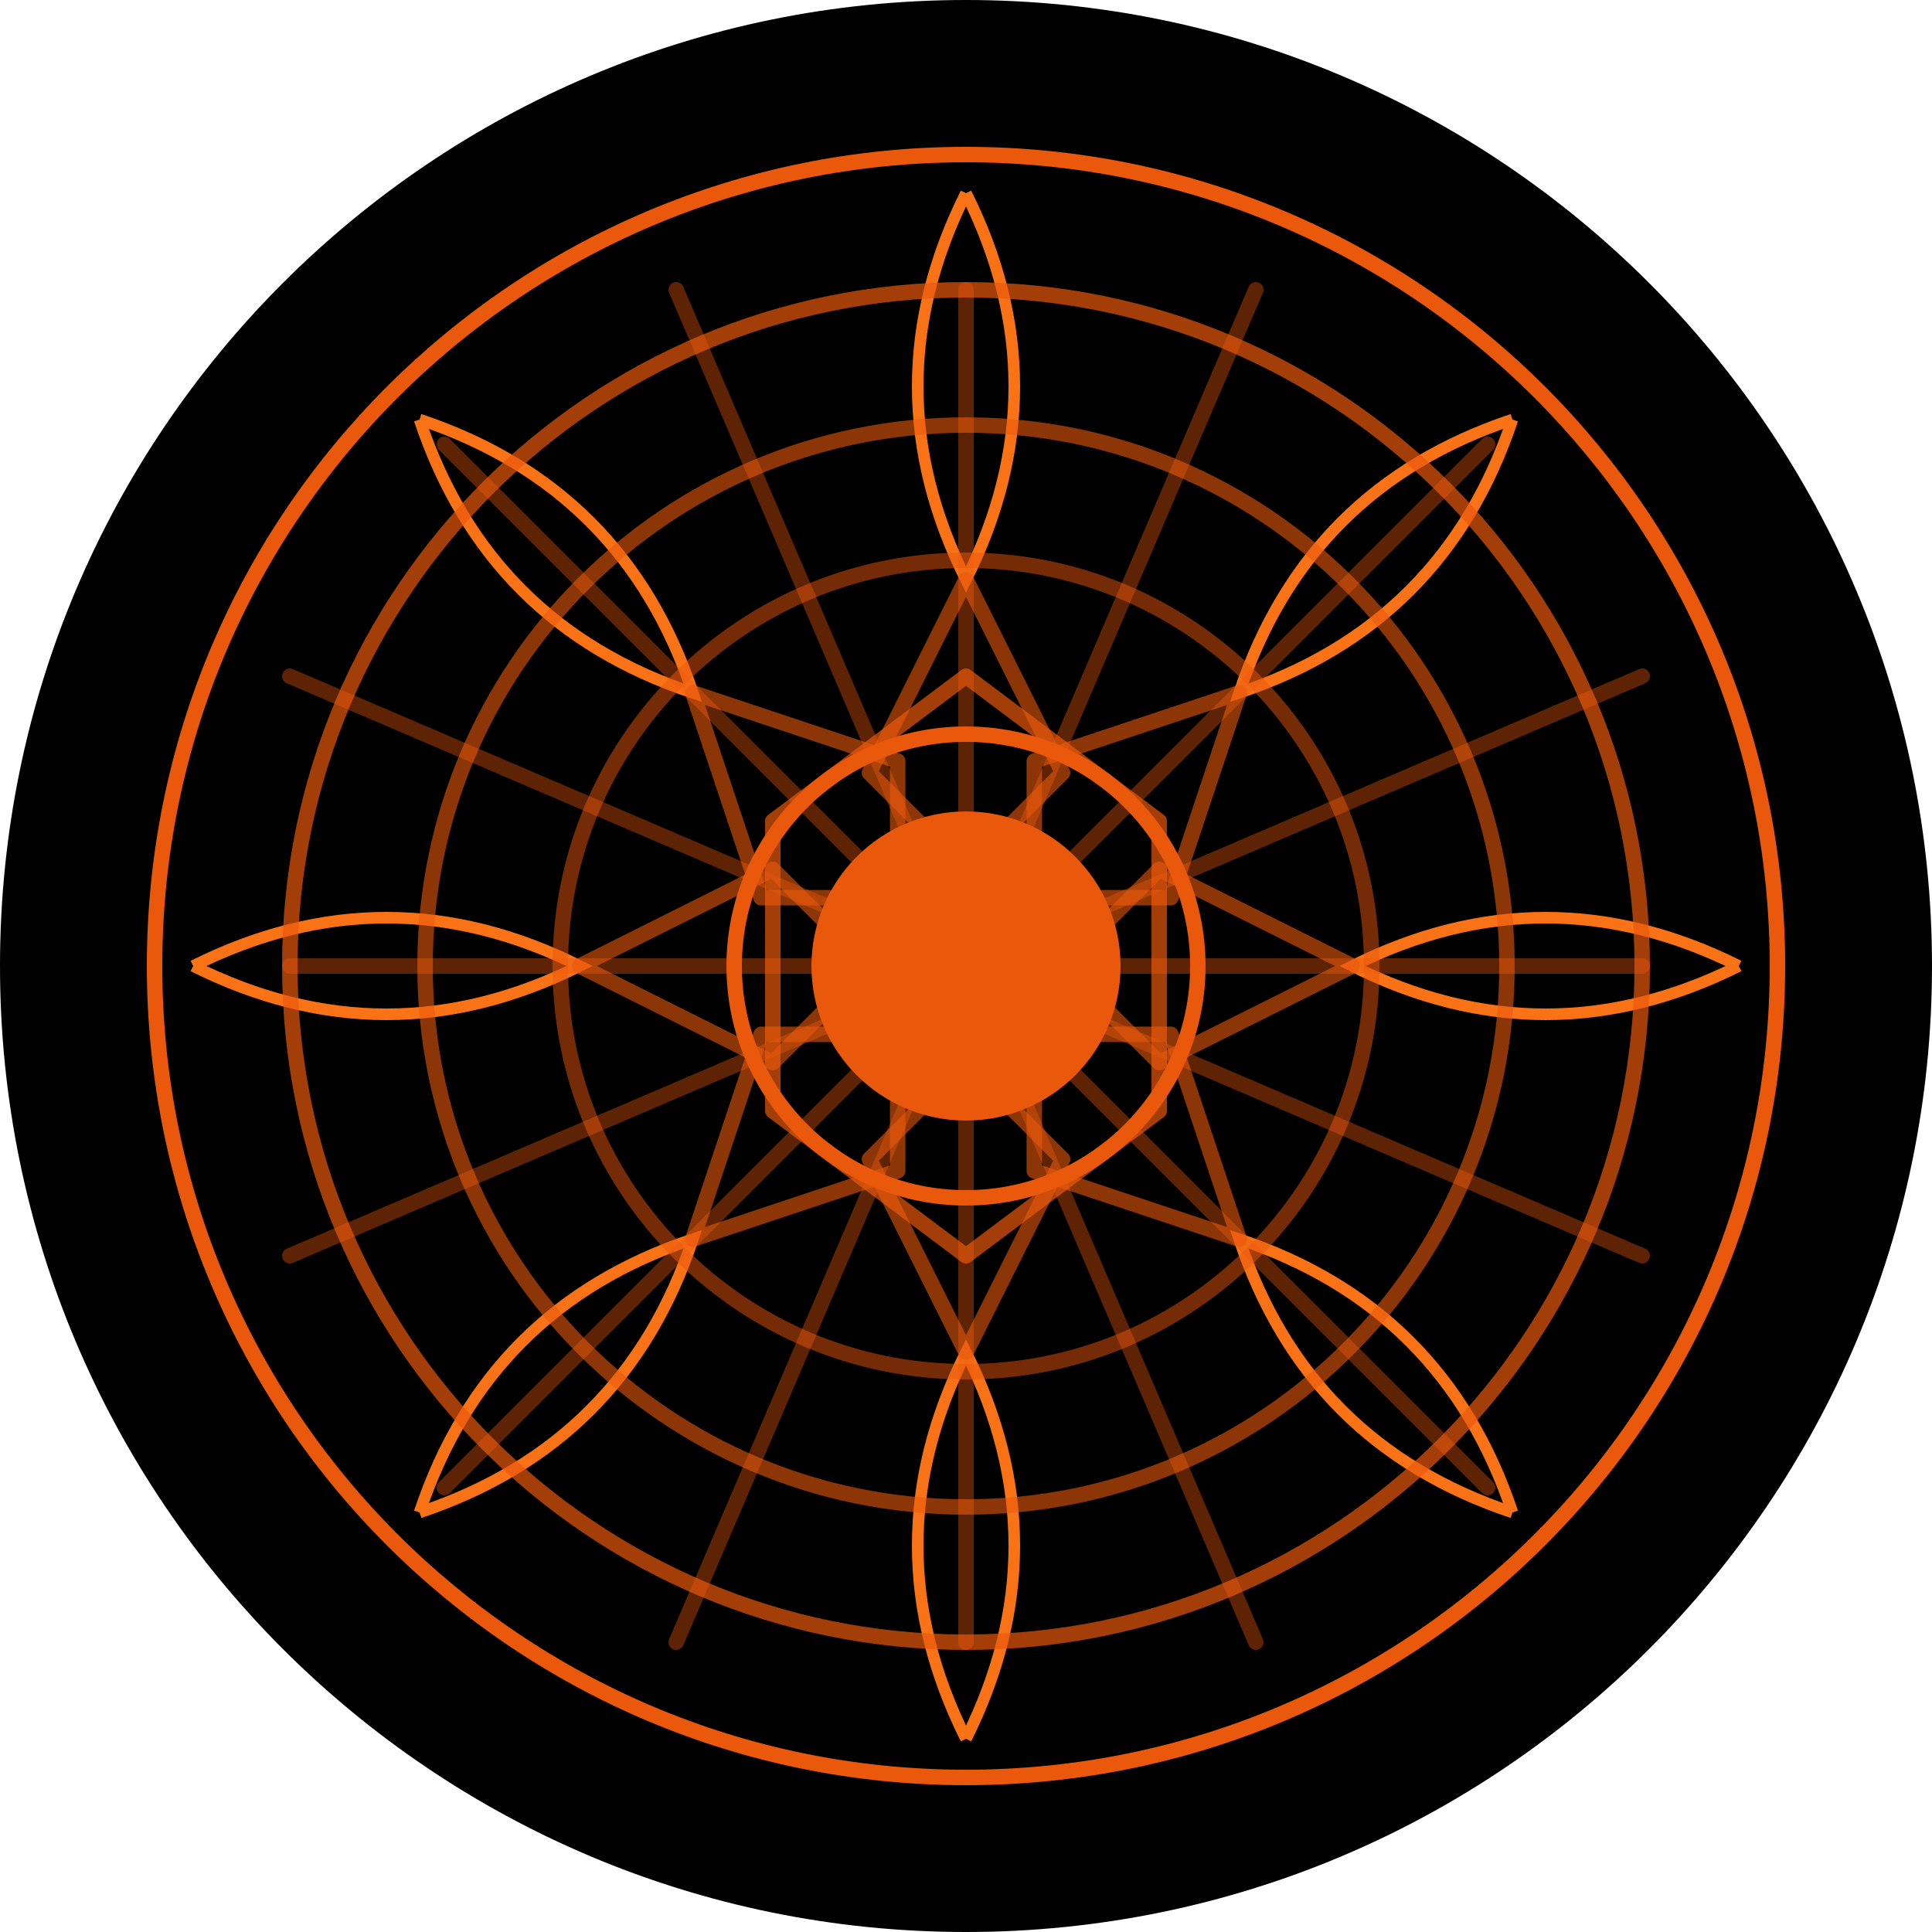
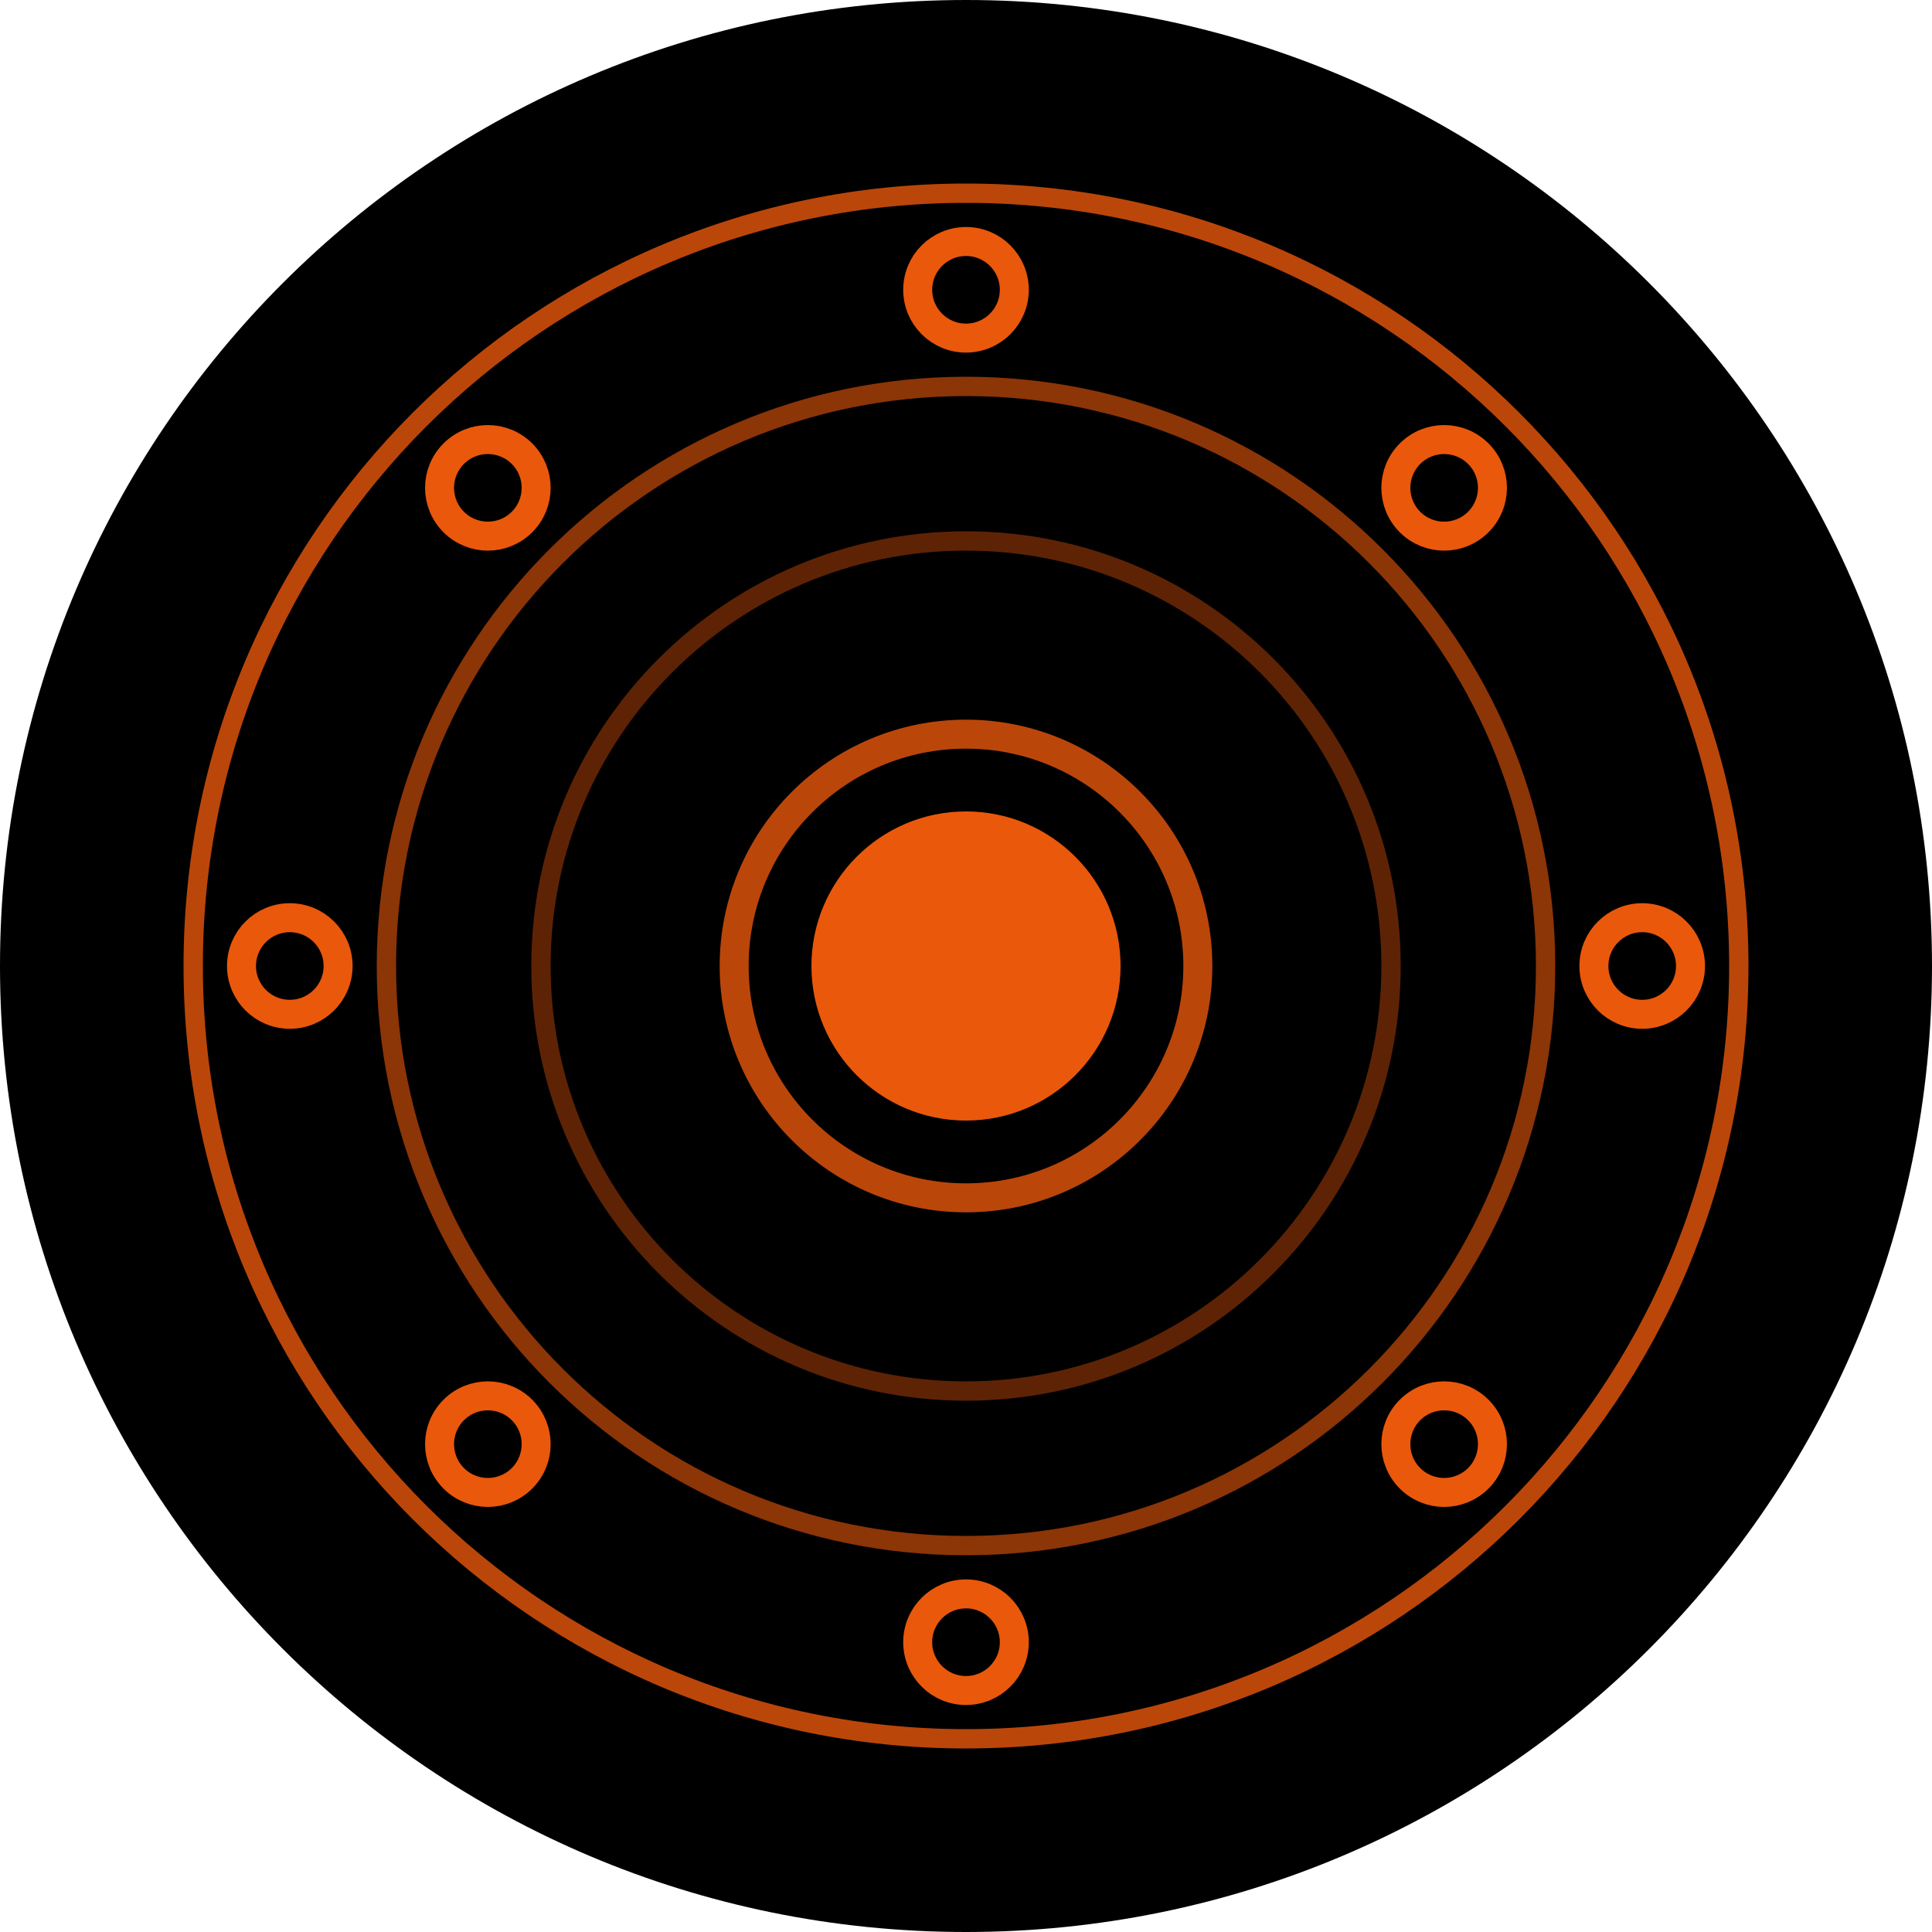
<svg xmlns="http://www.w3.org/2000/svg" width="512" height="512" viewBox="0 0 100 100">
  <defs>
    <style>
      .bg { fill: #000000; }
-       .mandala-stroke { fill: none; stroke: #ea580c; stroke-width: 0.8; stroke-linecap: round; stroke-linejoin: round; }
-       .mandala-fill { fill: #ea580c; opacity: 0.15; }
+       .mandala { fill: none; stroke: #ea580c; stroke-linecap: round; stroke-linejoin: round; }
      .core { fill: #ea580c; }
-       .petal { fill: none; stroke: #f97316; stroke-width: 0.6; }
      
-       .rotate-layer {
-         animation: rotate 30s linear infinite;
+       .rotate {
+         animation: rotate 60s linear infinite;
        transform-origin: 50px 50px;
      }
      
-       .pulse-layer {
-         animation: pulse-glow 4s ease-in-out infinite;
+       .pulse {
+         animation: pulse 4s ease-in-out infinite;
      }
      
      @keyframes rotate {
        from { transform: rotate(0deg); }
        to { transform: rotate(360deg); }
      }
      
-       @keyframes pulse-glow {
-         0%, 100% { opacity: 0.8; }
-         50% { opacity: 0.4; }
+       @keyframes pulse {
+         0%, 100% { opacity: 1; }
+         50% { opacity: 0.6; }
      }
    </style>
  </defs>
  <circle class="bg" cx="50" cy="50" r="50" />
-   <g class="rotate-layer">
-     <g class="petal">
-       <path d="M50 10 Q55 20 50 30 Q45 20 50 10" transform="rotate(0 50 50)" />
-       <path d="M50 10 Q55 20 50 30 Q45 20 50 10" transform="rotate(45 50 50)" />
-       <path d="M50 10 Q55 20 50 30 Q45 20 50 10" transform="rotate(90 50 50)" />
-       <path d="M50 10 Q55 20 50 30 Q45 20 50 10" transform="rotate(135 50 50)" />
-       <path d="M50 10 Q55 20 50 30 Q45 20 50 10" transform="rotate(180 50 50)" />
-       <path d="M50 10 Q55 20 50 30 Q45 20 50 10" transform="rotate(225 50 50)" />
-       <path d="M50 10 Q55 20 50 30 Q45 20 50 10" transform="rotate(270 50 50)" />
-       <path d="M50 10 Q55 20 50 30 Q45 20 50 10" transform="rotate(315 50 50)" />
+   <g class="rotate">
+     <g class="mandala" stroke-width="1.5">
+       <circle cx="50" cy="15" r="2.5" />
+       <circle cx="50" cy="15" r="2.5" transform="rotate(45 50 50)" />
+       <circle cx="50" cy="15" r="2.5" transform="rotate(90 50 50)" />
+       <circle cx="50" cy="15" r="2.5" transform="rotate(135 50 50)" />
+       <circle cx="50" cy="15" r="2.5" transform="rotate(180 50 50)" />
+       <circle cx="50" cy="15" r="2.5" transform="rotate(225 50 50)" />
+       <circle cx="50" cy="15" r="2.5" transform="rotate(270 50 50)" />
+       <circle cx="50" cy="15" r="2.5" transform="rotate(315 50 50)" />
    </g>
  </g>
-   <circle class="mandala-stroke pulse-layer" cx="50" cy="50" r="42" />
-   <circle class="mandala-stroke" cx="50" cy="50" r="35" opacity="0.7" />
-   <circle class="mandala-stroke" cx="50" cy="50" r="28" opacity="0.6" />
-   <circle class="mandala-stroke" cx="50" cy="50" r="21" opacity="0.5" />
-   <g class="mandala-stroke" opacity="0.4">
-     <line x1="50" y1="15" x2="50" y2="85" />
-     <line x1="15" y1="50" x2="85" y2="50" />
-     <line x1="23" y1="23" x2="77" y2="77" />
-     <line x1="77" y1="23" x2="23" y2="77" />
-     <line x1="35" y1="15" x2="65" y2="85" />
-     <line x1="65" y1="15" x2="35" y2="85" />
-     <line x1="15" y1="35" x2="85" y2="65" />
-     <line x1="85" y1="35" x2="15" y2="65" />
-   </g>
-   <g class="mandala-stroke" stroke-width="1">
-     <path d="M50 30 L55 40 L50 45 L45 40 Z" opacity="0.6" />
-     <path d="M50 30 L55 40 L50 45 L45 40 Z" transform="rotate(45 50 50)" opacity="0.6" />
-     <path d="M50 30 L55 40 L50 45 L45 40 Z" transform="rotate(90 50 50)" opacity="0.6" />
-     <path d="M50 30 L55 40 L50 45 L45 40 Z" transform="rotate(135 50 50)" opacity="0.6" />
-     <path d="M50 30 L55 40 L50 45 L45 40 Z" transform="rotate(180 50 50)" opacity="0.6" />
-     <path d="M50 30 L55 40 L50 45 L45 40 Z" transform="rotate(225 50 50)" opacity="0.6" />
-     <path d="M50 30 L55 40 L50 45 L45 40 Z" transform="rotate(270 50 50)" opacity="0.6" />
-     <path d="M50 30 L55 40 L50 45 L45 40 Z" transform="rotate(315 50 50)" opacity="0.6" />
-   </g>
-   <path class="mandala-stroke" d="M50 35 L60 42.5 L60 57.5 L50 65 L40 57.5 L40 42.5 Z" opacity="0.7" />
-   <circle class="core pulse-layer" cx="50" cy="50" r="8" />
-   <circle class="mandala-stroke pulse-layer" cx="50" cy="50" r="12" style="animation-delay: 1s;" />
-   <circle class="core" cx="50" cy="50" r="3" />
+   <circle class="mandala pulse" cx="50" cy="50" r="40" stroke-width="1" opacity="0.8" />
+   <circle class="mandala" cx="50" cy="50" r="30" stroke-width="1" opacity="0.6" />
+   <circle class="mandala" cx="50" cy="50" r="22" stroke-width="1" opacity="0.4" />
+   <circle class="core pulse" cx="50" cy="50" r="8" />
+   <circle class="mandala" cx="50" cy="50" r="12" stroke-width="1.5" style="opacity: 0.8" />
</svg>
